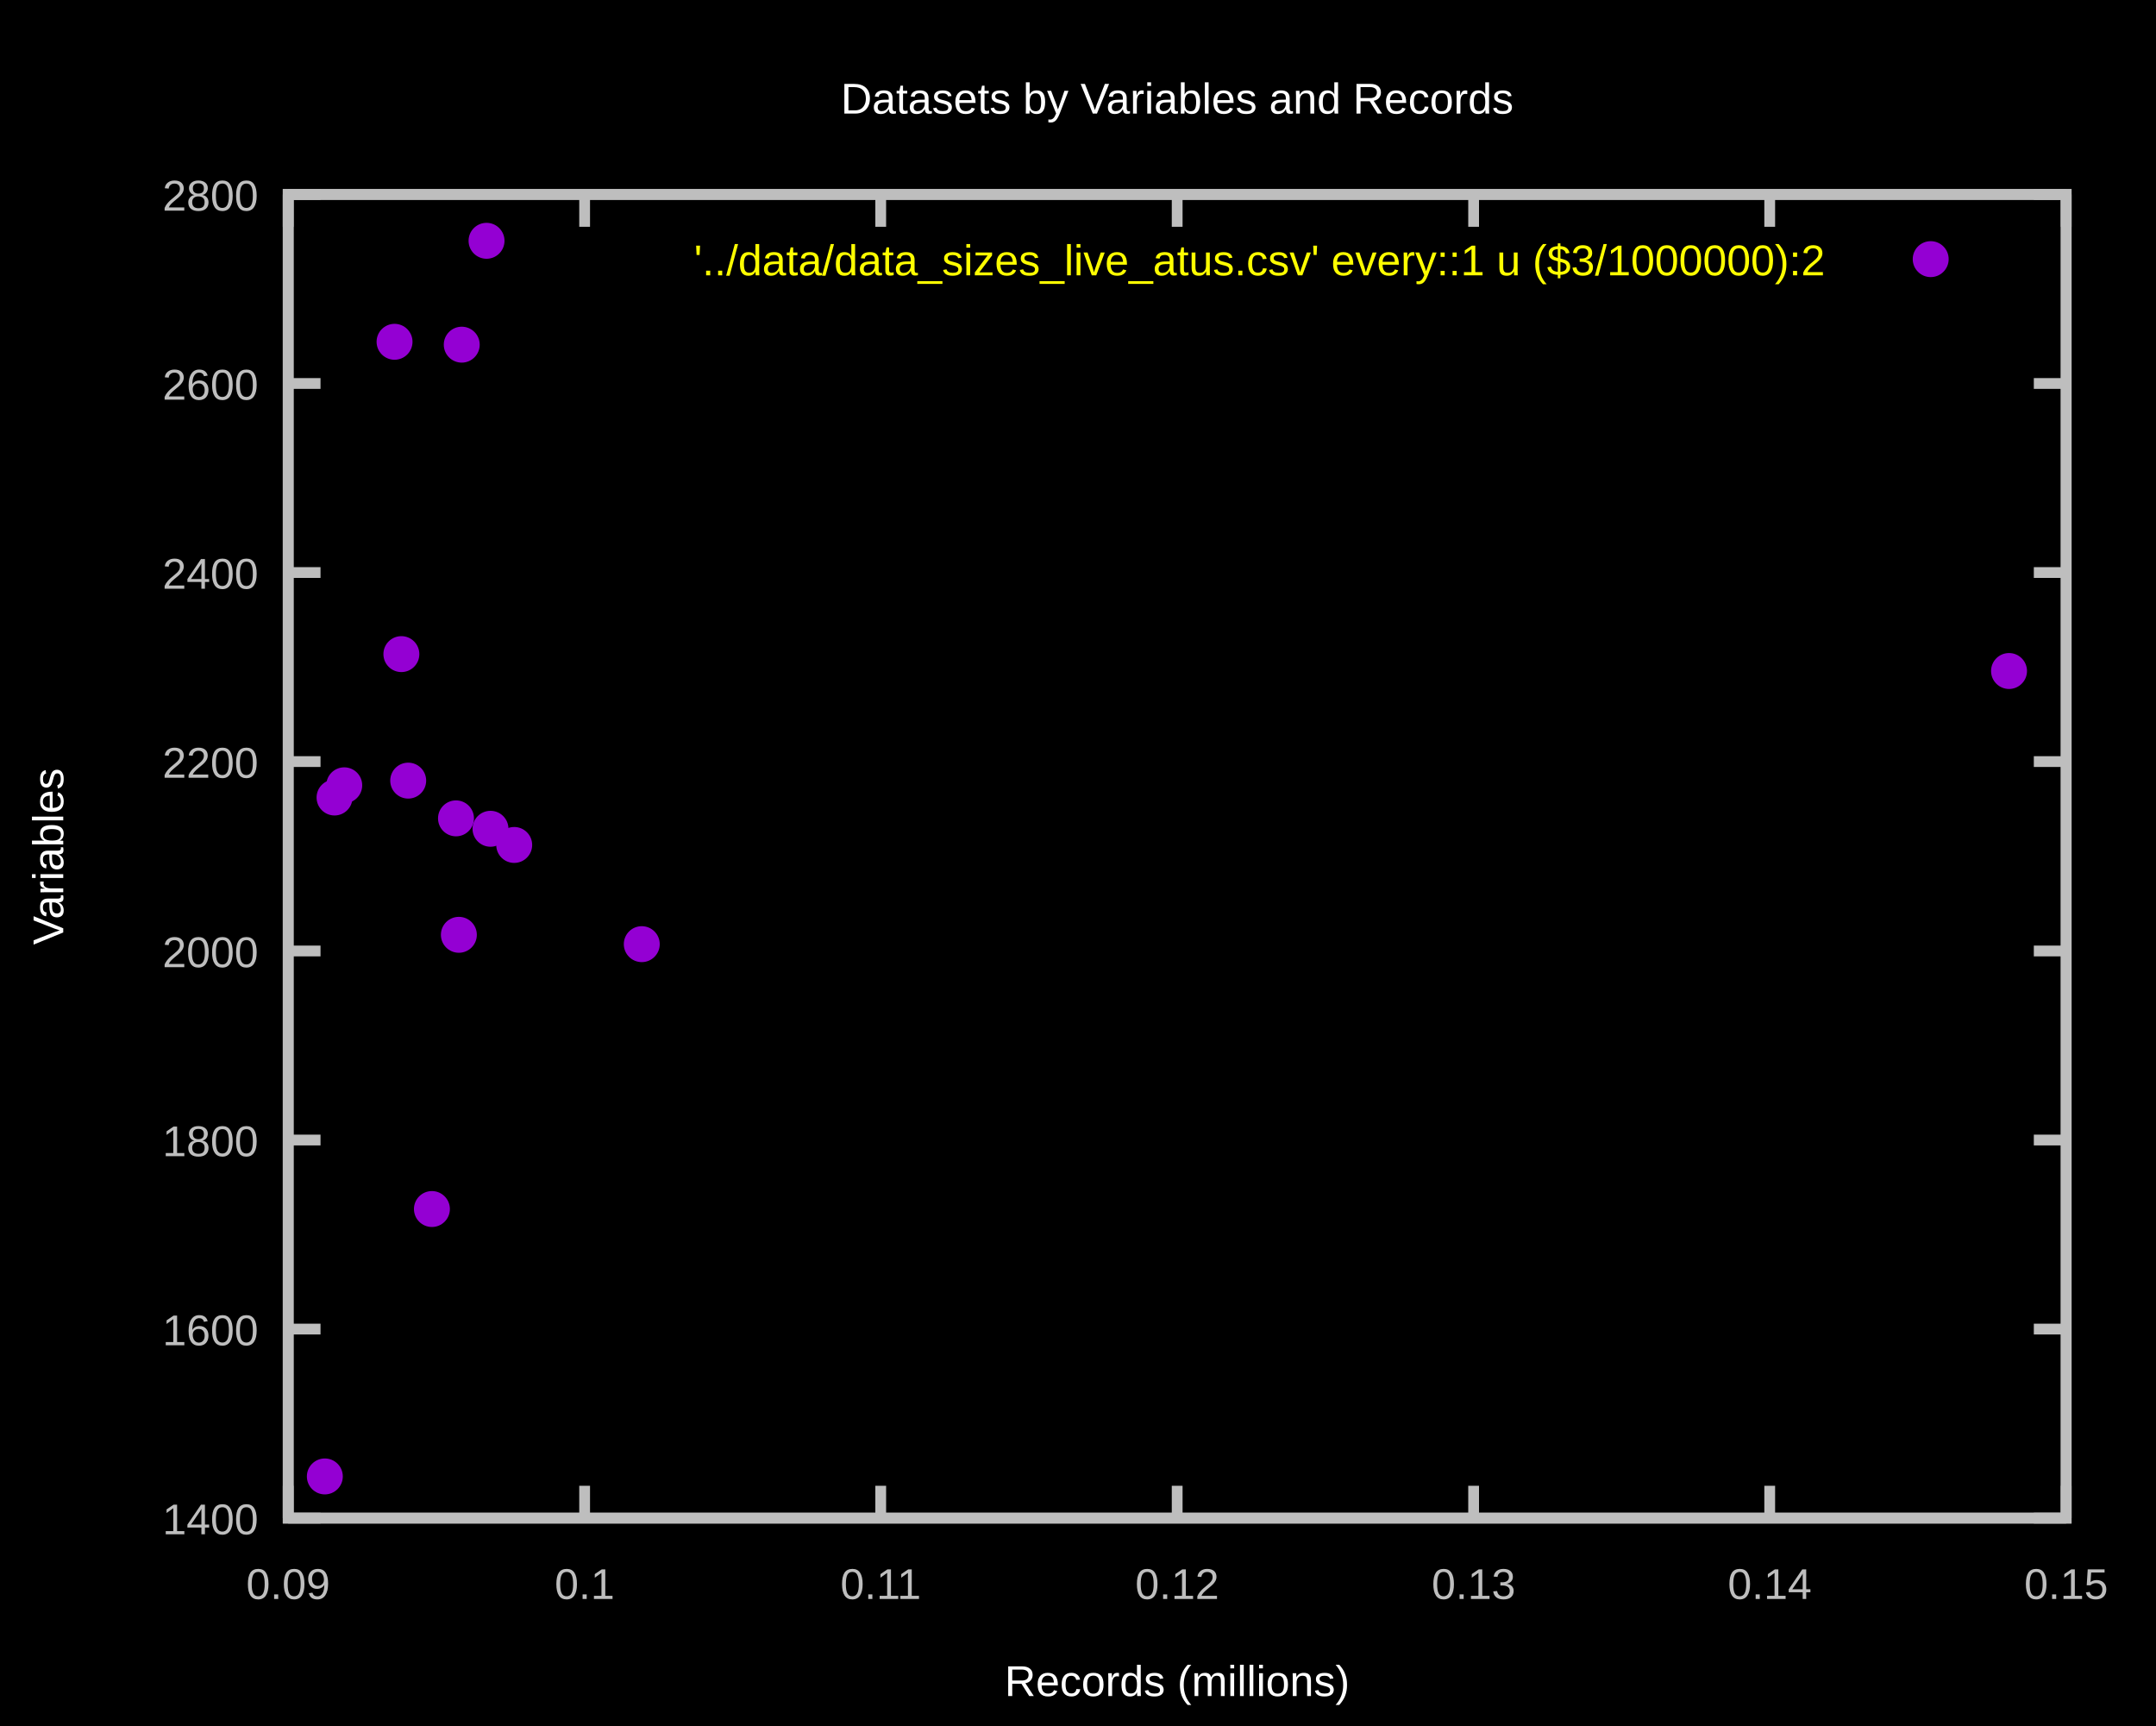
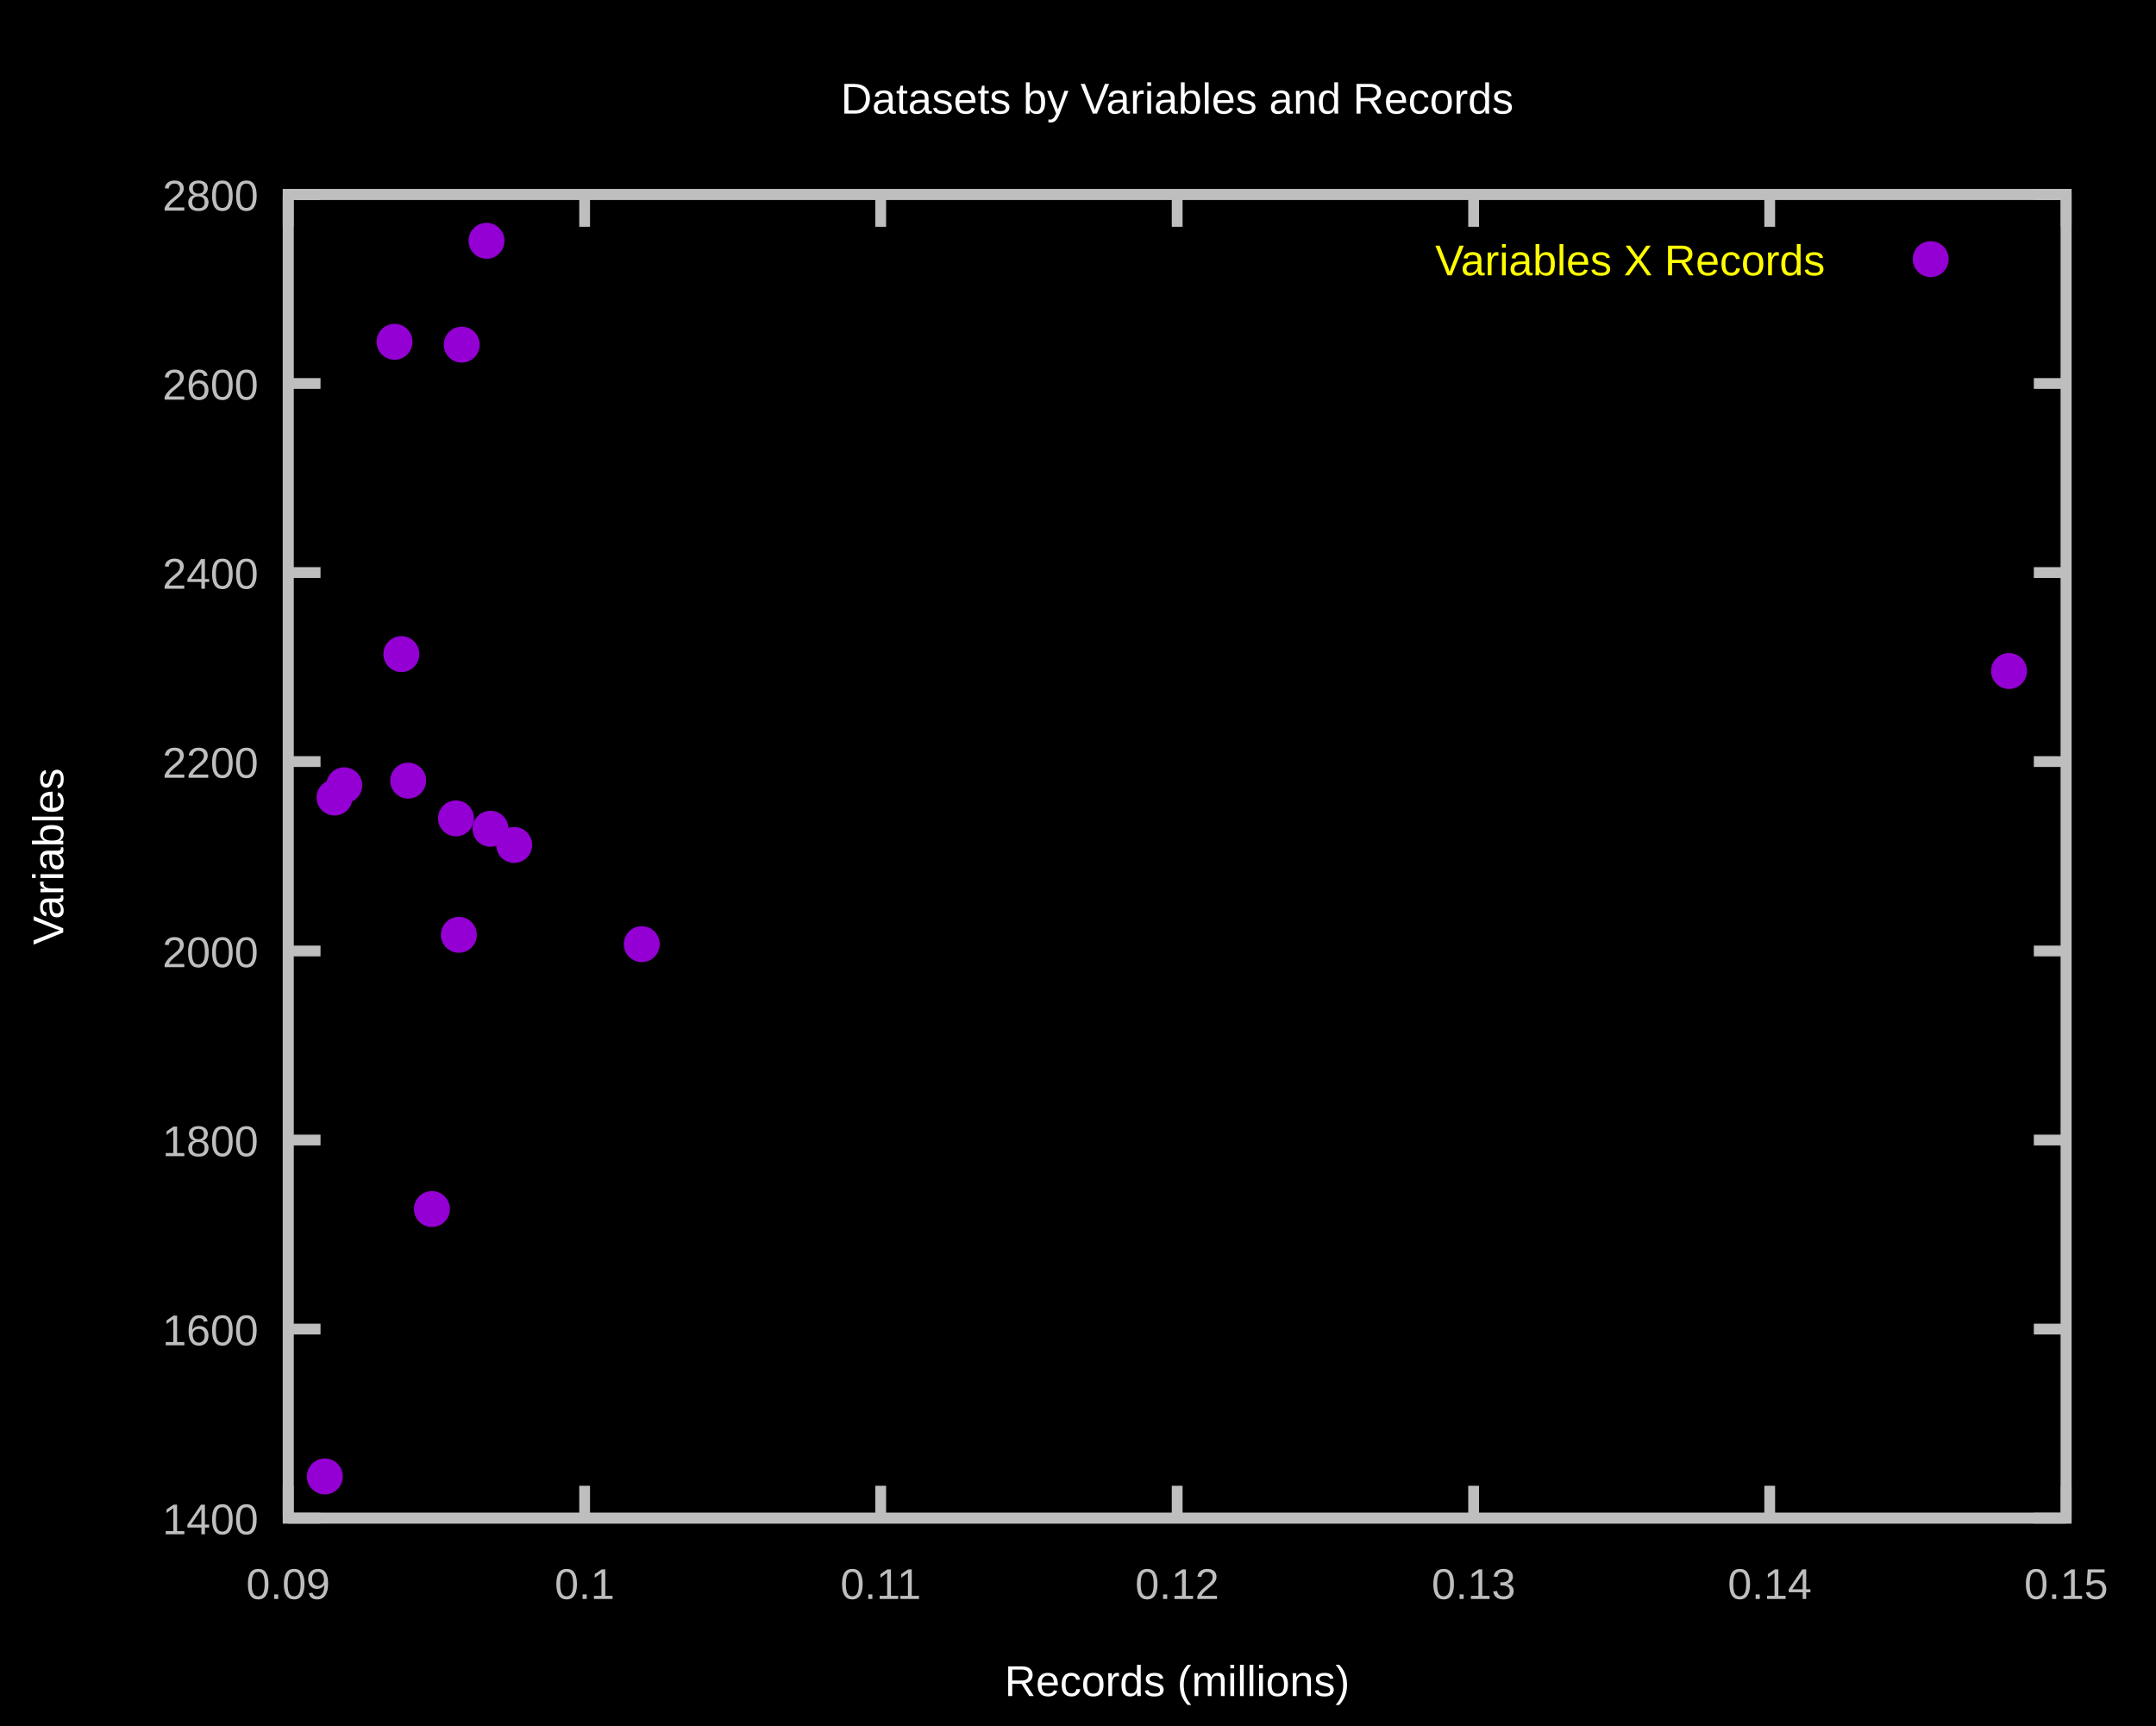
<svg xmlns="http://www.w3.org/2000/svg" xmlns:xlink="http://www.w3.org/1999/xlink" width="600" height="480" viewBox="0 0 600 480">
  <g id="gnuplot_canvas">
    <rect x="0" y="0" width="600" height="480" fill="none" />
    <defs>
      <circle id="gpDot" r="0.5" stroke-width="0.5" />
      <path id="gpPt0" stroke-width="0.222" stroke="currentColor" d="M-1,0 h2 M0,-1 v2" />
      <path id="gpPt1" stroke-width="0.222" stroke="currentColor" d="M-1,-1 L1,1 M1,-1 L-1,1" />
      <path id="gpPt2" stroke-width="0.222" stroke="currentColor" d="M-1,0 L1,0 M0,-1 L0,1 M-1,-1 L1,1 M-1,1 L1,-1" />
      <rect id="gpPt3" stroke-width="0.222" stroke="currentColor" x="-1" y="-1" width="2" height="2" />
      <rect id="gpPt4" stroke-width="0.222" stroke="currentColor" fill="currentColor" x="-1" y="-1" width="2" height="2" />
      <circle id="gpPt5" stroke-width="0.222" stroke="currentColor" cx="0" cy="0" r="1" />
      <use xlink:href="#gpPt5" id="gpPt6" fill="currentColor" stroke="none" />
      <path id="gpPt7" stroke-width="0.222" stroke="currentColor" d="M0,-1.33 L-1.33,0.67 L1.33,0.67 z" />
      <use xlink:href="#gpPt7" id="gpPt8" fill="currentColor" stroke="none" />
      <use xlink:href="#gpPt7" id="gpPt9" stroke="currentColor" transform="rotate(180)" />
      <use xlink:href="#gpPt9" id="gpPt10" fill="currentColor" stroke="none" />
      <use xlink:href="#gpPt3" id="gpPt11" stroke="currentColor" transform="rotate(45)" />
      <use xlink:href="#gpPt11" id="gpPt12" fill="currentColor" stroke="none" />
      <path id="gpPt13" stroke-width="0.222" stroke="currentColor" d="M0,1.330 L1.265,0.411 L0.782,-1.067 L-0.782,-1.076 L-1.265,0.411 z" />
      <use xlink:href="#gpPt13" id="gpPt14" fill="currentColor" stroke="none" />
      <filter id="textbox" filterUnits="objectBoundingBox" x="0" y="0" height="1" width="1">
        <feFlood flood-color="white" flood-opacity="1" result="bgnd" />
        <feComposite in="SourceGraphic" in2="bgnd" operator="atop" />
      </filter>
      <filter id="greybox" filterUnits="objectBoundingBox" x="0" y="0" height="1" width="1">
        <feFlood flood-color="lightgrey" flood-opacity="1" result="grey" />
        <feComposite in="SourceGraphic" in2="grey" operator="atop" />
      </filter>
    </defs>
    <g fill="none" color="white" stroke="currentColor" stroke-width="1.00" stroke-linecap="butt" stroke-linejoin="miter">
</g>
    <g fill="none" color="black" stroke="currentColor" stroke-width="1.00" stroke-linecap="butt" stroke-linejoin="miter">
      <g stroke="none" shape-rendering="crispEdges">
        <polygon fill="rgb(  0,   0,   0)" points="0.0,480.0 599.9,480.0 599.9,0.1 0.0,0.1 " />
      </g>
      <path stroke="black" d="M0.0,480.0 L0.0,0.1 L599.9,0.1 L599.9,480.0 L0.0,480.0 Z  " />
    </g>
    <g fill="none" color="black" stroke="black" stroke-width="3.00" stroke-linecap="butt" stroke-linejoin="miter">
</g>
    <g fill="none" color="black" stroke="currentColor" stroke-width="3.00" stroke-linecap="butt" stroke-linejoin="miter">
      <path stroke="rgb(190, 190, 190)" d="M80.2,422.4 L89.2,422.4 M575.0,422.4 L566.0,422.4  " />
      <g transform="translate(71.9,426.9)" stroke="none" fill="rgb(190,190,190)" font-family="Arial" font-size="12.00" text-anchor="end">
        <text>
          <tspan font-family="Arial"> 1400</tspan>
        </text>
      </g>
    </g>
    <g fill="none" color="black" stroke="currentColor" stroke-width="3.00" stroke-linecap="butt" stroke-linejoin="miter">
      <path stroke="rgb(190, 190, 190)" d="M80.2,369.8 L89.2,369.8 M575.0,369.8 L566.0,369.8  " />
      <g transform="translate(71.9,374.3)" stroke="none" fill="rgb(190,190,190)" font-family="Arial" font-size="12.00" text-anchor="end">
        <text>
          <tspan font-family="Arial"> 1600</tspan>
        </text>
      </g>
    </g>
    <g fill="none" color="black" stroke="currentColor" stroke-width="3.00" stroke-linecap="butt" stroke-linejoin="miter">
      <path stroke="rgb(190, 190, 190)" d="M80.2,317.2 L89.2,317.2 M575.0,317.2 L566.0,317.2  " />
      <g transform="translate(71.9,321.7)" stroke="none" fill="rgb(190,190,190)" font-family="Arial" font-size="12.00" text-anchor="end">
        <text>
          <tspan font-family="Arial"> 1800</tspan>
        </text>
      </g>
    </g>
    <g fill="none" color="black" stroke="currentColor" stroke-width="3.00" stroke-linecap="butt" stroke-linejoin="miter">
      <path stroke="rgb(190, 190, 190)" d="M80.2,264.6 L89.2,264.6 M575.0,264.6 L566.0,264.6  " />
      <g transform="translate(71.9,269.1)" stroke="none" fill="rgb(190,190,190)" font-family="Arial" font-size="12.00" text-anchor="end">
        <text>
          <tspan font-family="Arial"> 2000</tspan>
        </text>
      </g>
    </g>
    <g fill="none" color="black" stroke="currentColor" stroke-width="3.00" stroke-linecap="butt" stroke-linejoin="miter">
      <path stroke="rgb(190, 190, 190)" d="M80.2,211.9 L89.2,211.9 M575.0,211.9 L566.0,211.9  " />
      <g transform="translate(71.9,216.4)" stroke="none" fill="rgb(190,190,190)" font-family="Arial" font-size="12.00" text-anchor="end">
        <text>
          <tspan font-family="Arial"> 2200</tspan>
        </text>
      </g>
    </g>
    <g fill="none" color="black" stroke="currentColor" stroke-width="3.00" stroke-linecap="butt" stroke-linejoin="miter">
      <path stroke="rgb(190, 190, 190)" d="M80.2,159.3 L89.2,159.3 M575.0,159.3 L566.0,159.3  " />
      <g transform="translate(71.9,163.8)" stroke="none" fill="rgb(190,190,190)" font-family="Arial" font-size="12.00" text-anchor="end">
        <text>
          <tspan font-family="Arial"> 2400</tspan>
        </text>
      </g>
    </g>
    <g fill="none" color="black" stroke="currentColor" stroke-width="3.00" stroke-linecap="butt" stroke-linejoin="miter">
      <path stroke="rgb(190, 190, 190)" d="M80.2,106.7 L89.2,106.7 M575.0,106.7 L566.0,106.7  " />
      <g transform="translate(71.9,111.2)" stroke="none" fill="rgb(190,190,190)" font-family="Arial" font-size="12.00" text-anchor="end">
        <text>
          <tspan font-family="Arial"> 2600</tspan>
        </text>
      </g>
    </g>
    <g fill="none" color="black" stroke="currentColor" stroke-width="3.00" stroke-linecap="butt" stroke-linejoin="miter">
      <path stroke="rgb(190, 190, 190)" d="M80.2,54.1 L89.2,54.1 M575.0,54.1 L566.0,54.1  " />
      <g transform="translate(71.9,58.6)" stroke="none" fill="rgb(190,190,190)" font-family="Arial" font-size="12.00" text-anchor="end">
        <text>
          <tspan font-family="Arial"> 2800</tspan>
        </text>
      </g>
    </g>
    <g fill="none" color="black" stroke="currentColor" stroke-width="3.00" stroke-linecap="butt" stroke-linejoin="miter">
      <path stroke="rgb(190, 190, 190)" d="M80.2,422.4 L80.2,413.4 M80.2,54.1 L80.2,63.1  " />
      <g transform="translate(80.2,444.9)" stroke="none" fill="rgb(190,190,190)" font-family="Arial" font-size="12.00" text-anchor="middle">
        <text>
          <tspan font-family="Arial"> 0.09</tspan>
        </text>
      </g>
    </g>
    <g fill="none" color="black" stroke="currentColor" stroke-width="3.00" stroke-linecap="butt" stroke-linejoin="miter">
      <path stroke="rgb(190, 190, 190)" d="M162.7,422.4 L162.7,413.4 M162.7,54.1 L162.7,63.1  " />
      <g transform="translate(162.7,444.9)" stroke="none" fill="rgb(190,190,190)" font-family="Arial" font-size="12.00" text-anchor="middle">
        <text>
          <tspan font-family="Arial"> 0.1</tspan>
        </text>
      </g>
    </g>
    <g fill="none" color="black" stroke="currentColor" stroke-width="3.00" stroke-linecap="butt" stroke-linejoin="miter">
      <path stroke="rgb(190, 190, 190)" d="M245.1,422.4 L245.1,413.4 M245.1,54.1 L245.1,63.1  " />
      <g transform="translate(245.1,444.9)" stroke="none" fill="rgb(190,190,190)" font-family="Arial" font-size="12.00" text-anchor="middle">
        <text>
          <tspan font-family="Arial"> 0.11</tspan>
        </text>
      </g>
    </g>
    <g fill="none" color="black" stroke="currentColor" stroke-width="3.00" stroke-linecap="butt" stroke-linejoin="miter">
      <path stroke="rgb(190, 190, 190)" d="M327.6,422.4 L327.6,413.4 M327.6,54.1 L327.6,63.1  " />
      <g transform="translate(327.6,444.9)" stroke="none" fill="rgb(190,190,190)" font-family="Arial" font-size="12.00" text-anchor="middle">
        <text>
          <tspan font-family="Arial"> 0.12</tspan>
        </text>
      </g>
    </g>
    <g fill="none" color="black" stroke="currentColor" stroke-width="3.00" stroke-linecap="butt" stroke-linejoin="miter">
      <path stroke="rgb(190, 190, 190)" d="M410.1,422.4 L410.1,413.4 M410.1,54.1 L410.1,63.1  " />
      <g transform="translate(410.1,444.9)" stroke="none" fill="rgb(190,190,190)" font-family="Arial" font-size="12.00" text-anchor="middle">
        <text>
          <tspan font-family="Arial"> 0.13</tspan>
        </text>
      </g>
    </g>
    <g fill="none" color="black" stroke="currentColor" stroke-width="3.00" stroke-linecap="butt" stroke-linejoin="miter">
      <path stroke="rgb(190, 190, 190)" d="M492.5,422.4 L492.5,413.4 M492.5,54.1 L492.5,63.1  " />
      <g transform="translate(492.5,444.9)" stroke="none" fill="rgb(190,190,190)" font-family="Arial" font-size="12.00" text-anchor="middle">
        <text>
          <tspan font-family="Arial"> 0.14</tspan>
        </text>
      </g>
    </g>
    <g fill="none" color="black" stroke="currentColor" stroke-width="3.00" stroke-linecap="butt" stroke-linejoin="miter">
      <path stroke="rgb(190, 190, 190)" d="M575.0,422.4 L575.0,413.4 M575.0,54.1 L575.0,63.1  " />
      <g transform="translate(575.0,444.9)" stroke="none" fill="rgb(190,190,190)" font-family="Arial" font-size="12.00" text-anchor="middle">
        <text>
          <tspan font-family="Arial"> 0.15</tspan>
        </text>
      </g>
    </g>
    <g fill="none" color="black" stroke="currentColor" stroke-width="3.00" stroke-linecap="butt" stroke-linejoin="miter">
</g>
    <g fill="none" color="black" stroke="currentColor" stroke-width="3.00" stroke-linecap="butt" stroke-linejoin="miter">
      <path stroke="rgb(190, 190, 190)" d="M80.2,54.1 L80.2,422.4 L575.0,422.4 L575.0,54.1 L80.2,54.1 Z  " />
    </g>
    <g fill="none" color="black" stroke="currentColor" stroke-width="3.00" stroke-linecap="butt" stroke-linejoin="miter">
      <g transform="translate(17.6,238.3) rotate(270)" stroke="none" fill="rgb(255,255,255)" font-family="Arial" font-size="12.00" text-anchor="middle">
        <text>
          <tspan font-family="Arial">Variables</tspan>
        </text>
      </g>
    </g>
    <g fill="none" color="black" stroke="currentColor" stroke-width="3.00" stroke-linecap="butt" stroke-linejoin="miter">
      <g transform="translate(327.6,471.9)" stroke="none" fill="rgb(255,255,255)" font-family="Arial" font-size="12.00" text-anchor="middle">
        <text>
          <tspan font-family="Arial">Records (millions)</tspan>
        </text>
      </g>
    </g>
    <g fill="none" color="black" stroke="currentColor" stroke-width="3.00" stroke-linecap="butt" stroke-linejoin="miter">
      <g transform="translate(327.6,31.6)" stroke="none" fill="rgb(255,255,255)" font-family="Arial" font-size="12.00" text-anchor="middle">
        <text>
          <tspan font-family="Arial">Datasets by Variables and Records</tspan>
        </text>
      </g>
    </g>
    <g fill="none" color="black" stroke="currentColor" stroke-width="3.00" stroke-linecap="butt" stroke-linejoin="miter">
</g>
    <g id="gnuplot_plot_1">
      <g fill="none" color="white" stroke="currentColor" stroke-width="1.00" stroke-linecap="butt" stroke-linejoin="miter">
</g>
      <g fill="none" color="black" stroke="currentColor" stroke-width="1.00" stroke-linecap="butt" stroke-linejoin="miter">
        <g transform="translate(507.9,76.6)" stroke="none" fill="rgb(255,255,0)" font-family="Arial" font-size="12.00" text-anchor="end">
-           <text>'../data/data_sizes_live_atus.csv' every::1 u ($3/1000000):2</text>
+           <text>
+             <tspan font-family="Arial">Variables X Records</tspan>
+           </text>
        </g>
      </g>
      <g fill="none" color="black" stroke="currentColor" stroke-width="1.00" stroke-linecap="butt" stroke-linejoin="miter">
        <use xlink:href="#gpPt6" transform="translate(559.1,186.7) scale(4.50)" color="rgb(148,   0, 211)" />
        <use xlink:href="#gpPt6" transform="translate(178.6,262.7) scale(4.50)" color="rgb(148,   0, 211)" />
        <use xlink:href="#gpPt6" transform="translate(127.7,260.1) scale(4.50)" color="rgb(148,   0, 211)" />
        <use xlink:href="#gpPt6" transform="translate(143.1,235.1) scale(4.50)" color="rgb(148,   0, 211)" />
        <use xlink:href="#gpPt6" transform="translate(136.5,230.6) scale(4.50)" color="rgb(148,   0, 211)" />
        <use xlink:href="#gpPt6" transform="translate(126.9,227.7) scale(4.50)" color="rgb(148,   0, 211)" />
        <use xlink:href="#gpPt6" transform="translate(120.2,336.4) scale(4.50)" color="rgb(148,   0, 211)" />
        <use xlink:href="#gpPt6" transform="translate(135.4,67.0) scale(4.50)" color="rgb(148,   0, 211)" />
        <use xlink:href="#gpPt6" transform="translate(111.7,182.0) scale(4.50)" color="rgb(148,   0, 211)" />
        <use xlink:href="#gpPt6" transform="translate(128.5,95.9) scale(4.50)" color="rgb(148,   0, 211)" />
        <use xlink:href="#gpPt6" transform="translate(109.8,95.1) scale(4.50)" color="rgb(148,   0, 211)" />
        <use xlink:href="#gpPt6" transform="translate(113.6,217.2) scale(4.50)" color="rgb(148,   0, 211)" />
        <use xlink:href="#gpPt6" transform="translate(95.8,218.5) scale(4.50)" color="rgb(148,   0, 211)" />
        <use xlink:href="#gpPt6" transform="translate(93.1,221.9) scale(4.50)" color="rgb(148,   0, 211)" />
        <use xlink:href="#gpPt6" transform="translate(90.4,410.8) scale(4.50)" color="rgb(148,   0, 211)" />
        <use xlink:href="#gpPt6" transform="translate(537.3,72.1) scale(4.50)" color="rgb(148,   0, 211)" />
      </g>
    </g>
    <g fill="none" color="white" stroke="rgb(148,   0, 211)" stroke-width="2.00" stroke-linecap="butt" stroke-linejoin="miter">
</g>
    <g fill="none" color="black" stroke="currentColor" stroke-width="2.00" stroke-linecap="butt" stroke-linejoin="miter">
</g>
    <g fill="none" color="black" stroke="black" stroke-width="3.00" stroke-linecap="butt" stroke-linejoin="miter">
</g>
    <g fill="none" color="black" stroke="currentColor" stroke-width="3.00" stroke-linecap="butt" stroke-linejoin="miter">
      <path stroke="rgb(190, 190, 190)" d="M80.2,54.1 L80.2,422.4 L575.0,422.4 L575.0,54.1 L80.2,54.1 Z  " />
    </g>
    <g fill="none" color="black" stroke="currentColor" stroke-width="3.00" stroke-linecap="butt" stroke-linejoin="miter">
</g>
  </g>
</svg>
